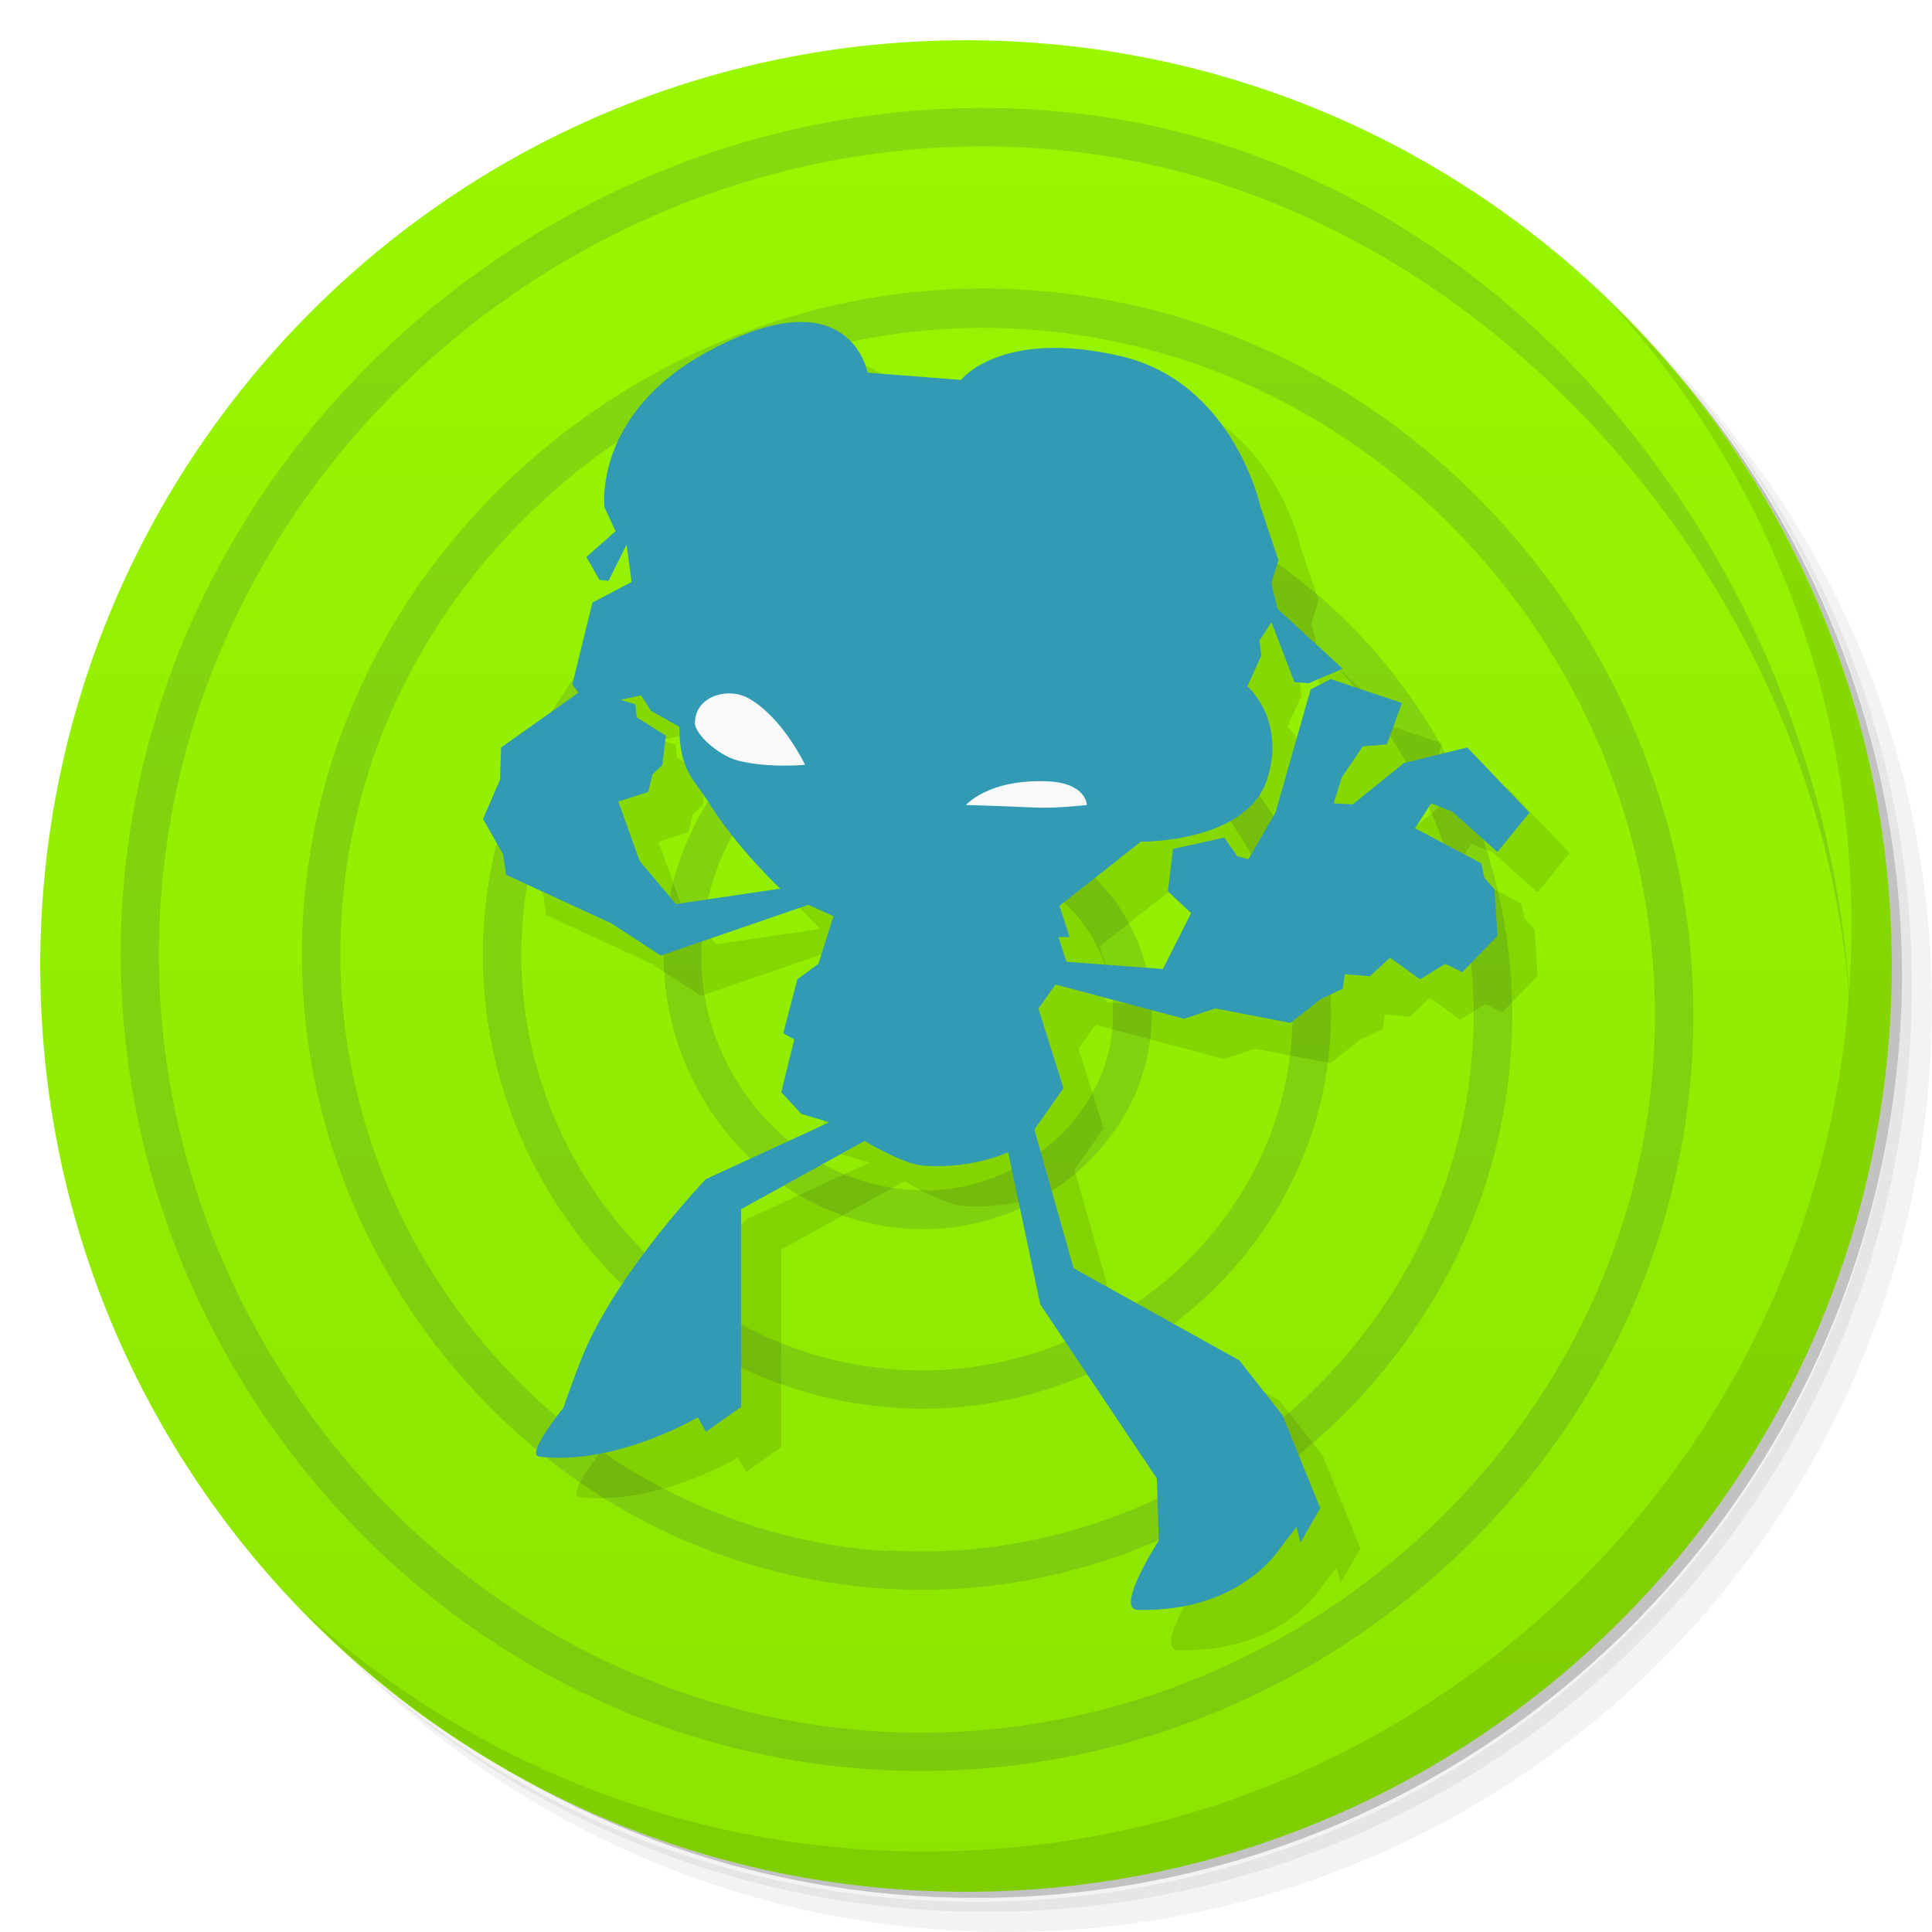
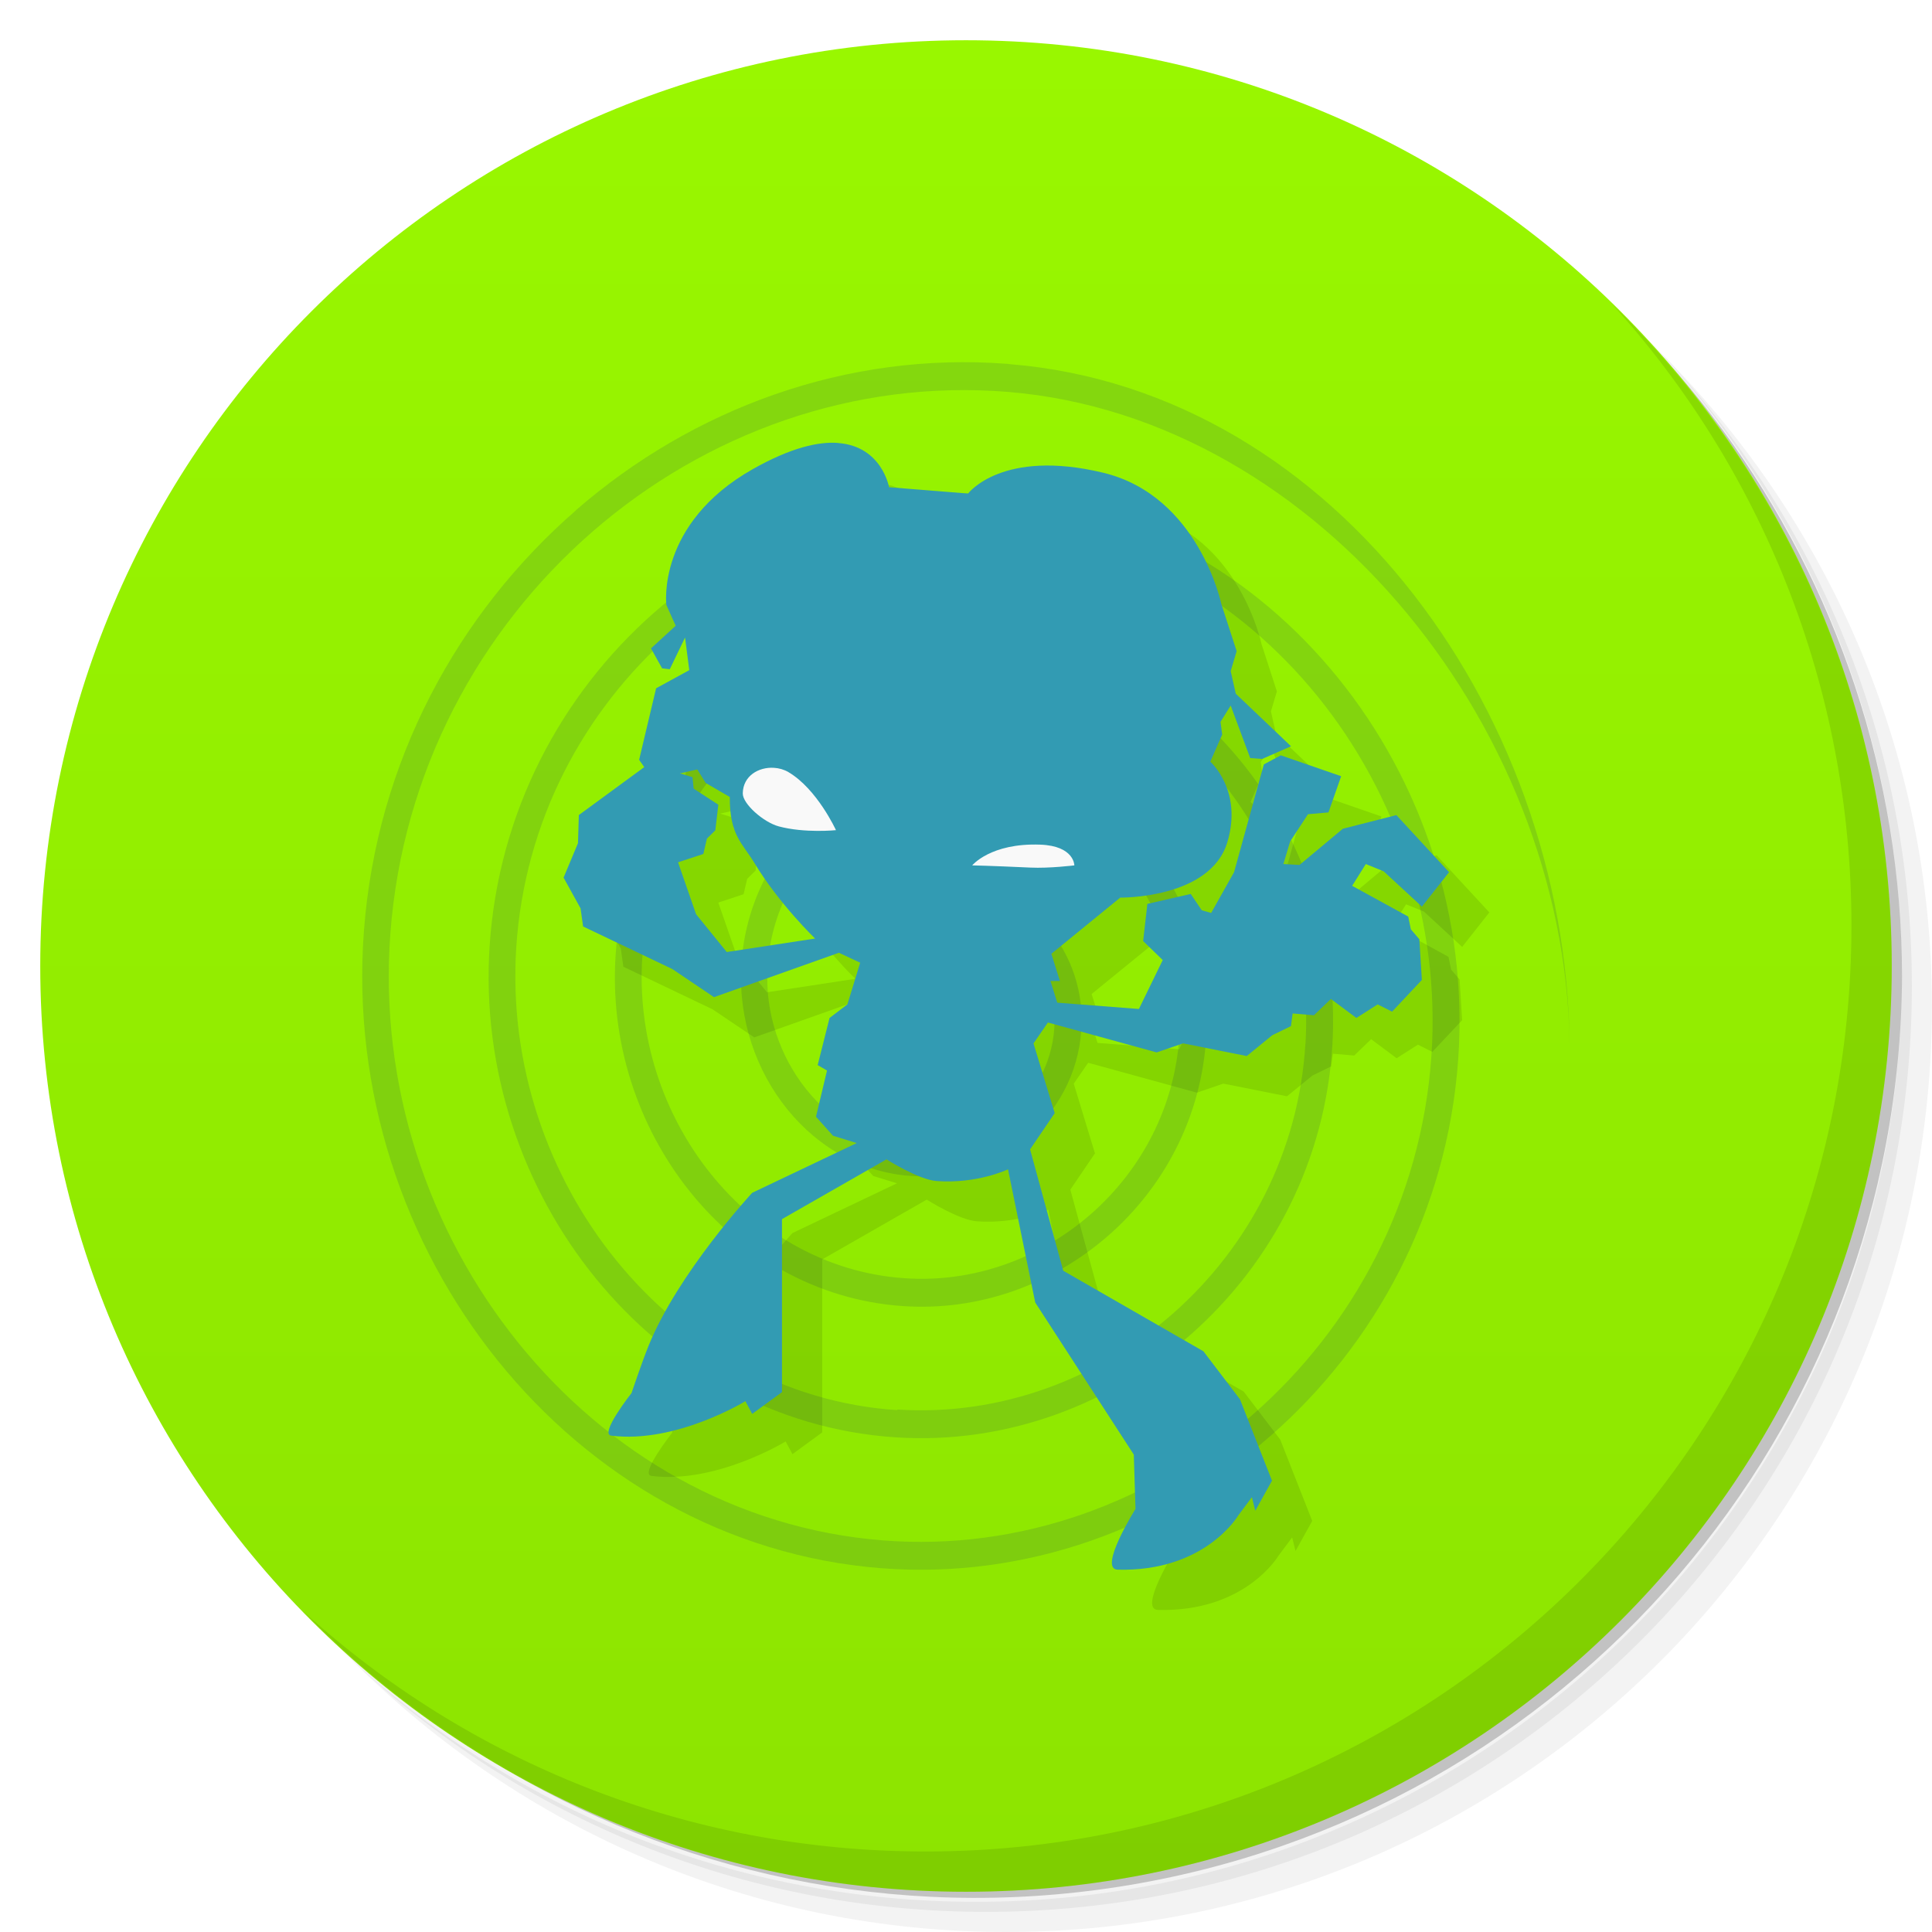
<svg xmlns="http://www.w3.org/2000/svg" version="1.1" viewBox="0 0 48 48">
  <defs>
    <linearGradient id="bg" x2="0" y1="1" y2="47" gradientUnits="userSpaceOnUse">
      <stop style="stop-color:#99f700" offset="0" />
      <stop style="stop-color:#8de400" offset="1" />
    </linearGradient>
  </defs>
  <path d="m36.31 5c5.859 4.062 9.688 10.831 9.688 18.5 0 12.426-10.07 22.5-22.5 22.5-7.669 0-14.438-3.828-18.5-9.688 1.037 1.822 2.306 3.499 3.781 4.969 4.085 3.712 9.514 5.969 15.469 5.969 12.703 0 23-10.298 23-23 0-5.954-2.256-11.384-5.969-15.469-1.469-1.475-3.147-2.744-4.969-3.781zm4.969 3.781c3.854 4.113 6.219 9.637 6.219 15.719 0 12.703-10.297 23-23 23-6.081 0-11.606-2.364-15.719-6.219 4.16 4.144 9.883 6.719 16.219 6.719 12.703 0 23-10.298 23-23 0-6.335-2.575-12.06-6.719-16.219z" style="opacity:.05" />
  <path d="m41.28 8.781c3.712 4.085 5.969 9.514 5.969 15.469 0 12.703-10.297 23-23 23-5.954 0-11.384-2.256-15.469-5.969 4.113 3.854 9.637 6.219 15.719 6.219 12.703 0 23-10.298 23-23 0-6.081-2.364-11.606-6.219-15.719z" style="opacity:.1" />
  <path d="m31.25 2.375c8.615 3.154 14.75 11.417 14.75 21.13 0 12.426-10.07 22.5-22.5 22.5-9.708 0-17.971-6.135-21.12-14.75a23 23 0 0 0 44.875-7 23 23 0 0 0-16-21.875z" style="opacity:.2" />
  <circle cx="24" cy="24" r="23" style="fill:url(#bg)" />
  <path d="m40.03 7.531c3.712 4.084 5.969 9.514 5.969 15.469 0 12.703-10.297 23-23 23-5.954 0-11.384-2.256-15.469-5.969 4.178 4.291 10.01 6.969 16.469 6.969 12.703 0 23-10.298 23-23 0-6.462-2.677-12.291-6.969-16.469z" style="opacity:.1" />
-   <path d="m10.613 7.747c-4.207 3.513-7.104 8.595-7.554 14.408-0.844 10.915 7.394 20.963 18.413 21.792 10.306 0.775 19.796-7.01 20.554-17.421 0.706-9.697-6.628-18.628-16.43-19.316-9.09-0.638-17.442 6.268-18.06 15.461-0.569 8.478 5.866 16.252 14.451 16.798 7.869 0.501 15.09-5.483 15.56-13.46 0.432-7.259-5.099-13.919-12.468-14.322-6.65-0.364-12.735 4.739-13.07 11.5-0.296 6.04 4.337 11.546 10.49 11.804 5.43 0.227 10.383-3.952 10.566-9.498 0.159-4.82-3.568-9.221-8.507-9.328-4.21-0.092-8.04 3.206-8.07 7.539-0.024 3.599 2.82 6.887 6.547 6.834 2.988-0.042 5.719-2.456 5.577-5.579-0.108-2.377-2.09-4.565-4.611-4.32l-0.042-5e-3c-0.868 0.094-1.678 0.517-2.257 1.156-0.588 0.648-0.937 1.554-0.746 2.515 0.115 0.58 0.433 1.118 0.922 1.486 0.488 0.367 1.217 0.547 1.87 0.228 0.39-0.191 0.584-0.511 0.696-0.902 0.056-0.196 0.073-0.438-0.052-0.687s-0.422-0.408-0.697-0.439l-0.084 0.949c0.061 7e-3 -0.026-0.011-0.056-0.07s-0.027-0.057-0.042-5e-3c-0.03 0.105-0.216 0.316-0.182 0.299-0.312 0.152-0.598 0.072-0.879-0.14-0.281-0.211-0.498-0.575-0.561-0.892-0.128-0.644 0.087-1.246 0.508-1.711 0.421-0.464 1.038-0.776 1.668-0.838 1.919-0.186 3.497 1.548 3.582 3.419 0.115 2.539-2.135 4.543-4.615 4.578l-0.084-9e-3c-3.112-8e-3 -5.548-2.789-5.528-5.848 0.026-3.766 3.399-6.684 7.095-6.603 4.378 0.095 7.737 4.03 7.595 8.333-0.165 4.989-4.658 8.792-9.571 8.586-5.599-0.234-9.848-5.287-9.578-10.809 0.303-6.195 5.914-10.904 12.03-10.593l0.042 5e-3c6.819 0.373 11.958 6.588 11.556 13.327l-5e-3 0.042c-0.466 7.399-7.194 12.963-14.518 12.51l-0.023 0.019c-8.04-0.512-14.09-7.87-13.558-15.826 0.581-8.648 8.475-15.13 17.04-14.531 9.258 0.65 16.214 9.09 15.546 18.26-0.719 9.867-9.738 17.291-19.522 16.556-10.476-0.788-18.351-10.367-17.547-20.759 0.857-11.09 10.996-19.41 21.997-18.539 11.12 0.88 20.13 11.755 19.993 22.84v8e-3c0.139-11.587-8.274-22.876-19.909-23.797l-0.126-0.014c-5.716-0.417-11.175 1.523-15.35 5.01z" style="color:#000000;fill:#1a375d;opacity:.15" />
-   <path d="m21.064 9.006c-0.584-0.043-1.391 0.136-2.502 0.742-2.84 1.55-2.543 3.856-2.543 3.856l0.273 0.594-0.725 0.643 0.326 0.566 0.225 0.025 0.449-0.9 0.123 0.926-0.973 0.514-0.498 2.031 0.148 0.207-1.92 1.363-0.025 0.797-0.424 0.979 0.498 0.873 0.074 0.514 2.621 1.209 1.223 0.799 3.668-1.26 0.625 0.281-0.375 1.184-0.523 0.387-0.35 1.336 0.273 0.154-0.324 1.312 0.5 0.539 0.697 0.207-3.068 1.414s-2.17 2.26-3.045 4.346c-0.184 0.438-0.498 1.338-0.498 1.338s-0.95 1.168-0.598 1.211c1.898 0.233 3.939-0.979 3.939-0.979l0.201 0.361 0.873-0.619v-4.912l3.068-1.697s0.944 0.58 1.473 0.617c1.201 0.085 2.096-0.334 2.096-0.334l0.799 3.781 2.894 4.32 0.051 1.543s-1.107 1.71-0.523 1.725c2.571 0.066 3.543-1.543 3.543-1.543l0.398-0.516 0.1 0.385 0.49-0.854-0.939-2.311-1.072-1.363-4.117-2.287-0.973-3.445 0.723-1.031-0.623-1.978 0.424-0.594 3.193 0.85 0.773-0.256 1.871 0.359 0.75-0.592 0.549-0.258 0.049-0.359 0.625 0.051 0.498-0.463 0.748 0.541 0.625-0.387 0.424 0.205 0.875-0.9-0.076-1.156-0.248-0.281-0.076-0.361-1.648-0.875 0.402-0.617 0.523 0.205 1.123 1.004 0.797-0.979-1.547-1.619-1.572 0.387-1.273 1.027-0.473-0.025 0.199-0.643 0.523-0.773 0.6-0.051 0.375-1.027-1.772-0.594-0.498 0.258-0.875 3.061-0.674 1.158-0.275-0.078-0.324-0.461-1.272 0.281-0.125 1.057 0.574 0.539-0.699 1.389-2.397-0.18-0.199-0.617h0.275l-0.25-0.771 2.022-1.596s2.643 0.038 3.144-1.568c0.461-1.474-0.498-2.289-0.498-2.289l0.348-0.771-0.049-0.359 0.299-0.465 0.572 1.492 0.352 0.025 0.848-0.359-1.623-1.492-0.148-0.643 0.174-0.566-0.447-1.338s-0.666-3.076-3.471-3.728c-2.973-0.692-3.967 0.592-3.967 0.592l-2.32-0.18s-0.208-1.161-1.492-1.256zm-4.137 9.271 0.246 0.383 0.707 0.398c-0.003 1.094 0.364 1.301 0.723 1.875 0.729 1.167 1.783 2.144 1.783 2.144l-2.594 0.383-0.902-1.072-0.527-1.475 0.74-0.236 0.105-0.438 0.248-0.234 0.088-0.727-0.725-0.457-0.035-0.326-0.369-0.107z" style="opacity:.1;stroke-width:.996" />
-   <path d="m20.065 8.006c-0.584-0.043-1.391 0.134-2.502 0.741-2.84 1.55-2.544 3.857-2.544 3.857l0.274 0.593-0.725 0.642 0.326 0.567 0.224 0.026 0.449-0.901 0.125 0.927-0.974 0.514-0.498 2.031 0.15 0.207-1.921 1.361-0.025 0.798-0.424 0.978 0.498 0.873 0.075 0.514 2.62 1.209 1.223 0.798 3.667-1.261 0.625 0.283-0.376 1.184-0.523 0.385-0.349 1.338 0.274 0.154-0.324 1.312 0.498 0.539 0.698 0.207-3.069 1.413s-2.169 2.261-3.044 4.347c-0.184 0.438-0.498 1.338-0.498 1.338s-0.95 1.166-0.598 1.209c1.898 0.233 3.941-0.978 3.941-0.978l0.199 0.362 0.874-0.618v-4.912l3.069-1.697s0.944 0.579 1.472 0.616c1.201 0.085 2.095-0.334 2.095-0.334l0.799 3.782 2.895 4.319 0.05 1.543s-1.107 1.71-0.523 1.725c2.571 0.066 3.543-1.543 3.543-1.543l0.399-0.516 0.1 0.385 0.491-0.854-0.939-2.309-1.073-1.363-4.116-2.288-0.974-3.446 0.723-1.029-0.623-1.98 0.424-0.593 3.194 0.85 0.774-0.257 1.871 0.36 0.75-0.591 0.548-0.259 0.05-0.36 0.625 0.051 0.498-0.462 0.748 0.539 0.625-0.385 0.424 0.205 0.874-0.901-0.075-1.156-0.249-0.283-0.077-0.362-1.647-0.873 0.401-0.618 0.523 0.205 1.123 1.004 0.797-0.978-1.547-1.62-1.572 0.387-1.273 1.028-0.473-0.026 0.199-0.642 0.523-0.773 0.6-0.051 0.374-1.028-1.771-0.593-0.498 0.257-0.874 3.061-0.673 1.158-0.276-0.077-0.324-0.462-1.273 0.283-0.125 1.055 0.575 0.539-0.7 1.389-2.396-0.18-0.199-0.616h0.276l-0.251-0.773 2.022-1.595s2.642 0.038 3.144-1.569c0.461-1.474-0.498-2.29-0.498-2.29l0.349-0.771-0.05-0.36 0.299-0.464 0.573 1.492 0.351 0.026 0.847-0.36-1.622-1.492-0.15-0.642 0.174-0.567-0.449-1.338s-0.665-3.076-3.47-3.728c-2.973-0.692-3.966 0.591-3.966 0.591l-2.321-0.18s-0.207-1.16-1.491-1.255zm-4.137 9.271 0.245 0.383 0.707 0.399c-0.003 1.094 0.364 1.299 0.723 1.873 0.729 1.167 1.783 2.146 1.783 2.146l-2.594 0.383-0.901-1.073-0.529-1.474 0.742-0.237 0.105-0.437 0.247-0.235 0.088-0.727-0.725-0.456-0.035-0.326-0.37-0.109z" style="fill:#329bb3;stroke-width:.996" />
-   <path d="m18.177 17.23c-0.445-0.027-0.904 0.226-0.912 0.725-0.005 0.298 0.608 0.822 1.06 0.939 0.761 0.197 1.676 0.107 1.676 0.107s-0.552-1.171-1.4-1.65c-0.128-0.072-0.275-0.112-0.424-0.121zm5.824 2.77s0.504 0.009 1.71 0.063c0.56 0.025 1.29-0.063 1.29-0.063s0-0.553-1-0.589c-1.459-0.052-2 0.589-2 0.589z" style="fill:#f9f9f9;stroke-width:.996" />
+   <path d="m14.312 12.677c-2.935 2.551-4.957 6.241-5.271 10.461-0.589 7.925 5.159 15.221 12.847 15.823 7.191 0.563 13.812-5.09 14.341-12.649 0.493-7.041-4.625-13.525-11.464-14.025-6.342-0.463-12.17 4.551-12.601 11.226-0.397 6.156 4.093 11.8 10.083 12.197 5.49 0.364 10.529-3.981 10.857-9.773 0.301-5.271-3.558-10.106-8.699-10.399-4.64-0.264-8.886 3.441-9.119 8.35-0.207 4.386 3.026 8.383 7.319 8.571 3.789 0.165 7.245-2.869 7.372-6.896 0.111-3.5-2.49-6.695-5.936-6.773-2.938-0.067-5.61 2.328-5.631 5.474-0.017 2.613 1.968 5 4.568 4.962 2.085-0.03 3.99-1.783 3.891-4.051-0.075-1.726-1.458-3.314-3.217-3.137l-0.029-0.004c-0.606 0.068-1.171 0.375-1.575 0.839-0.41 0.47-0.654 1.128-0.521 1.826 0.08 0.421 0.302 0.812 0.643 1.079 0.341 0.266 0.849 0.397 1.305 0.166 0.272-0.139 0.407-0.371 0.486-0.655 0.039-0.142 0.051-0.318-0.036-0.499-0.087-0.181-0.294-0.296-0.486-0.319l-0.059 0.689c0.043 0.005-0.018-8e-3 -0.039-0.051-0.021-0.043-0.019-0.041-0.029-0.004-0.021 0.076-0.151 0.229-0.127 0.217-0.218 0.11-0.417 0.052-0.613-0.102-0.196-0.153-0.347-0.417-0.391-0.648-0.089-0.468 0.061-0.905 0.354-1.242 0.294-0.337 0.724-0.563 1.164-0.608 1.339-0.135 2.44 1.124 2.499 2.482 0.08 1.843-1.49 3.299-3.22 3.324l-0.059-0.006c-2.171-0.006-3.871-2.025-3.857-4.246 0.018-2.734 2.372-4.853 4.95-4.794 3.055 0.069 5.398 2.926 5.299 6.05-0.115 3.622-3.25 6.384-6.678 6.234-3.907-0.17-6.871-3.839-6.683-7.848 0.211-4.498 4.126-7.917 8.394-7.691l0.029 0.004c4.758 0.271 8.344 4.783 8.063 9.676l-0.004 0.03c-0.325 5.372-5.019 9.412-10.13 9.083l-0.016 0.014c-5.61-0.372-9.831-5.714-9.46-11.491 0.405-6.279 5.913-10.986 11.889-10.551 6.46 0.472 11.313 6.6 10.847 13.258-0.502 7.164-6.795 12.555-13.621 12.021-7.309-0.572-12.804-7.527-12.243-15.073 0.598-8.052 7.672-14.093 15.348-13.461 7.759 0.639 14.045 8.535 13.95 16.584v0.006c0.097-8.413-5.773-16.61-13.891-17.278l-0.088-0.01c-3.988-0.303-7.797 1.106-10.71 3.638z" style="color:#000000;fill:#1a375d;opacity:.15;stroke-width:.712" />
+   <path d="m21.824 12.005c-0.494-0.038-1.177 0.118-2.117 0.648-2.403 1.357-2.152 3.375-2.152 3.375l0.232 0.519-0.613 0.562 0.276 0.496 0.19 0.022 0.38-0.788 0.105 0.811-0.824 0.45-0.422 1.777 0.127 0.182-1.625 1.191-0.021 0.698-0.358 0.856 0.422 0.764 0.063 0.45 2.217 1.058 1.035 0.698 3.103-1.103 0.529 0.247-0.318 1.036-0.443 0.337-0.295 1.171 0.232 0.135-0.274 1.148 0.422 0.472 0.59 0.182-2.597 1.236s-1.835 1.978-2.576 3.804c-0.156 0.384-0.422 1.171-0.422 1.171s-0.804 1.02-0.506 1.058c1.606 0.204 3.335-0.856 3.335-0.856l0.169 0.316 0.74-0.541v-4.298l2.597-1.485s0.798 0.507 1.246 0.539c1.016 0.074 1.773-0.292 1.773-0.292l0.676 3.309 2.449 3.779 0.042 1.35s-0.937 1.496-0.443 1.509c2.176 0.057 2.998-1.35 2.998-1.35l0.337-0.451 0.084 0.337 0.415-0.747-0.795-2.021-0.908-1.193-3.483-2.002-0.824-3.015 0.612-0.901-0.527-1.732 0.358-0.519 2.702 0.743 0.655-0.225 1.583 0.315 0.634-0.517 0.464-0.226 0.042-0.315 0.529 0.045 0.422-0.405 0.633 0.472 0.529-0.337 0.358 0.18 0.74-0.788-0.063-1.011-0.211-0.247-0.065-0.316-1.393-0.764 0.339-0.541 0.443 0.18 0.951 0.878 0.675-0.856-1.309-1.418-1.33 0.339-1.077 0.899-0.401-0.022 0.169-0.562 0.443-0.676 0.508-0.045 0.316-0.899-1.499-0.519-0.422 0.225-0.74 2.678-0.569 1.013-0.234-0.067-0.274-0.405-1.077 0.247-0.105 0.923 0.487 0.472-0.592 1.216-2.028-0.157-0.169-0.539h0.234l-0.212-0.676 1.711-1.395s2.235 0.033 2.66-1.373c0.39-1.29-0.422-2.004-0.422-2.004l0.295-0.674-0.042-0.315 0.253-0.406 0.485 1.305 0.297 0.022 0.717-0.315-1.372-1.305-0.127-0.562 0.148-0.496-0.38-1.171s-0.562-2.691-2.936-3.262c-2.515-0.605-3.356 0.517-3.356 0.517l-1.964-0.157s-0.175-1.015-1.262-1.098zm-3.5 8.112 0.208 0.335 0.599 0.349c-0.002 0.957 0.308 1.137 0.612 1.639 0.616 1.021 1.508 1.878 1.508 1.878l-2.195 0.335-0.762-0.939-0.448-1.29 0.628-0.207 0.089-0.382 0.209-0.206 0.075-0.636-0.613-0.399-0.029-0.285-0.313-0.095z" style="opacity:.1;stroke-width:.857" />
+   <path d="m20.824 11.005c-0.494-0.038-1.177 0.118-2.117 0.648-2.403 1.357-2.152 3.375-2.152 3.375l0.232 0.519-0.613 0.562 0.276 0.496 0.19 0.022 0.38-0.788 0.105 0.811-0.824 0.45-0.422 1.777 0.127 0.182-1.625 1.191-0.021 0.698-0.358 0.856 0.422 0.764 0.063 0.45 2.217 1.058 1.035 0.698 3.103-1.103 0.529 0.247-0.318 1.036-0.443 0.337-0.295 1.171 0.232 0.135-0.274 1.148 0.422 0.472 0.59 0.182-2.597 1.236s-1.835 1.978-2.576 3.804c-0.156 0.384-0.422 1.171-0.422 1.171s-0.804 1.02-0.506 1.058c1.606 0.204 3.335-0.856 3.335-0.856l0.169 0.316 0.74-0.541v-4.298l2.597-1.485s0.798 0.507 1.246 0.539c1.016 0.074 1.773-0.292 1.773-0.292l0.676 3.309 2.449 3.779 0.042 1.35s-0.937 1.496-0.443 1.509c2.176 0.057 2.998-1.35 2.998-1.35l0.337-0.451 0.084 0.337 0.415-0.747-0.795-2.021-0.908-1.193-3.483-2.002-0.824-3.015 0.612-0.901-0.527-1.732 0.358-0.519 2.702 0.743 0.655-0.225 1.583 0.315 0.634-0.517 0.464-0.226 0.042-0.315 0.529 0.045 0.422-0.405 0.633 0.472 0.529-0.337 0.358 0.18 0.74-0.788-0.063-1.011-0.211-0.247-0.065-0.316-1.393-0.764 0.339-0.541 0.443 0.18 0.951 0.878 0.675-0.856-1.309-1.418-1.33 0.339-1.077 0.899-0.401-0.022 0.169-0.562 0.443-0.676 0.508-0.045 0.316-0.899-1.499-0.519-0.422 0.225-0.74 2.678-0.569 1.013-0.234-0.067-0.274-0.405-1.077 0.247-0.105 0.923 0.487 0.472-0.592 1.216-2.028-0.157-0.169-0.539h0.234l-0.212-0.676 1.711-1.395s2.235 0.033 2.66-1.373c0.39-1.29-0.422-2.004-0.422-2.004l0.295-0.674-0.042-0.315 0.253-0.406 0.485 1.305 0.297 0.022 0.717-0.315-1.372-1.305-0.127-0.562 0.148-0.496-0.38-1.171s-0.562-2.691-2.936-3.262c-2.515-0.605-3.356 0.517-3.356 0.517l-1.964-0.157s-0.175-1.015-1.262-1.098zm-3.5 8.112 0.208 0.335 0.599 0.349c-0.002 0.957 0.308 1.137 0.612 1.639 0.616 1.021 1.508 1.878 1.508 1.878l-2.195 0.335-0.762-0.939-0.448-1.29 0.628-0.207 0.089-0.382 0.209-0.206 0.075-0.636-0.613-0.399-0.029-0.285-0.313-0.095z" style="fill:#329bb3;stroke-width:.857" />
+   <path d="m19.226 19.076c-0.376-0.023-0.765 0.198-0.772 0.635-0.004 0.261 0.515 0.719 0.897 0.821 0.644 0.172 1.418 0.093 1.418 0.093s-0.467-1.024-1.184-1.444c-0.108-0.063-0.233-0.098-0.358-0.105zm4.928 2.424s0.427 0.008 1.447 0.055c0.474 0.022 1.091-0.055 1.091-0.055s0-0.484-0.846-0.515c-1.234-0.046-1.692 0.515-1.692 0.515z" style="fill:#f9f9f9;stroke-width:.857" />
</svg>
